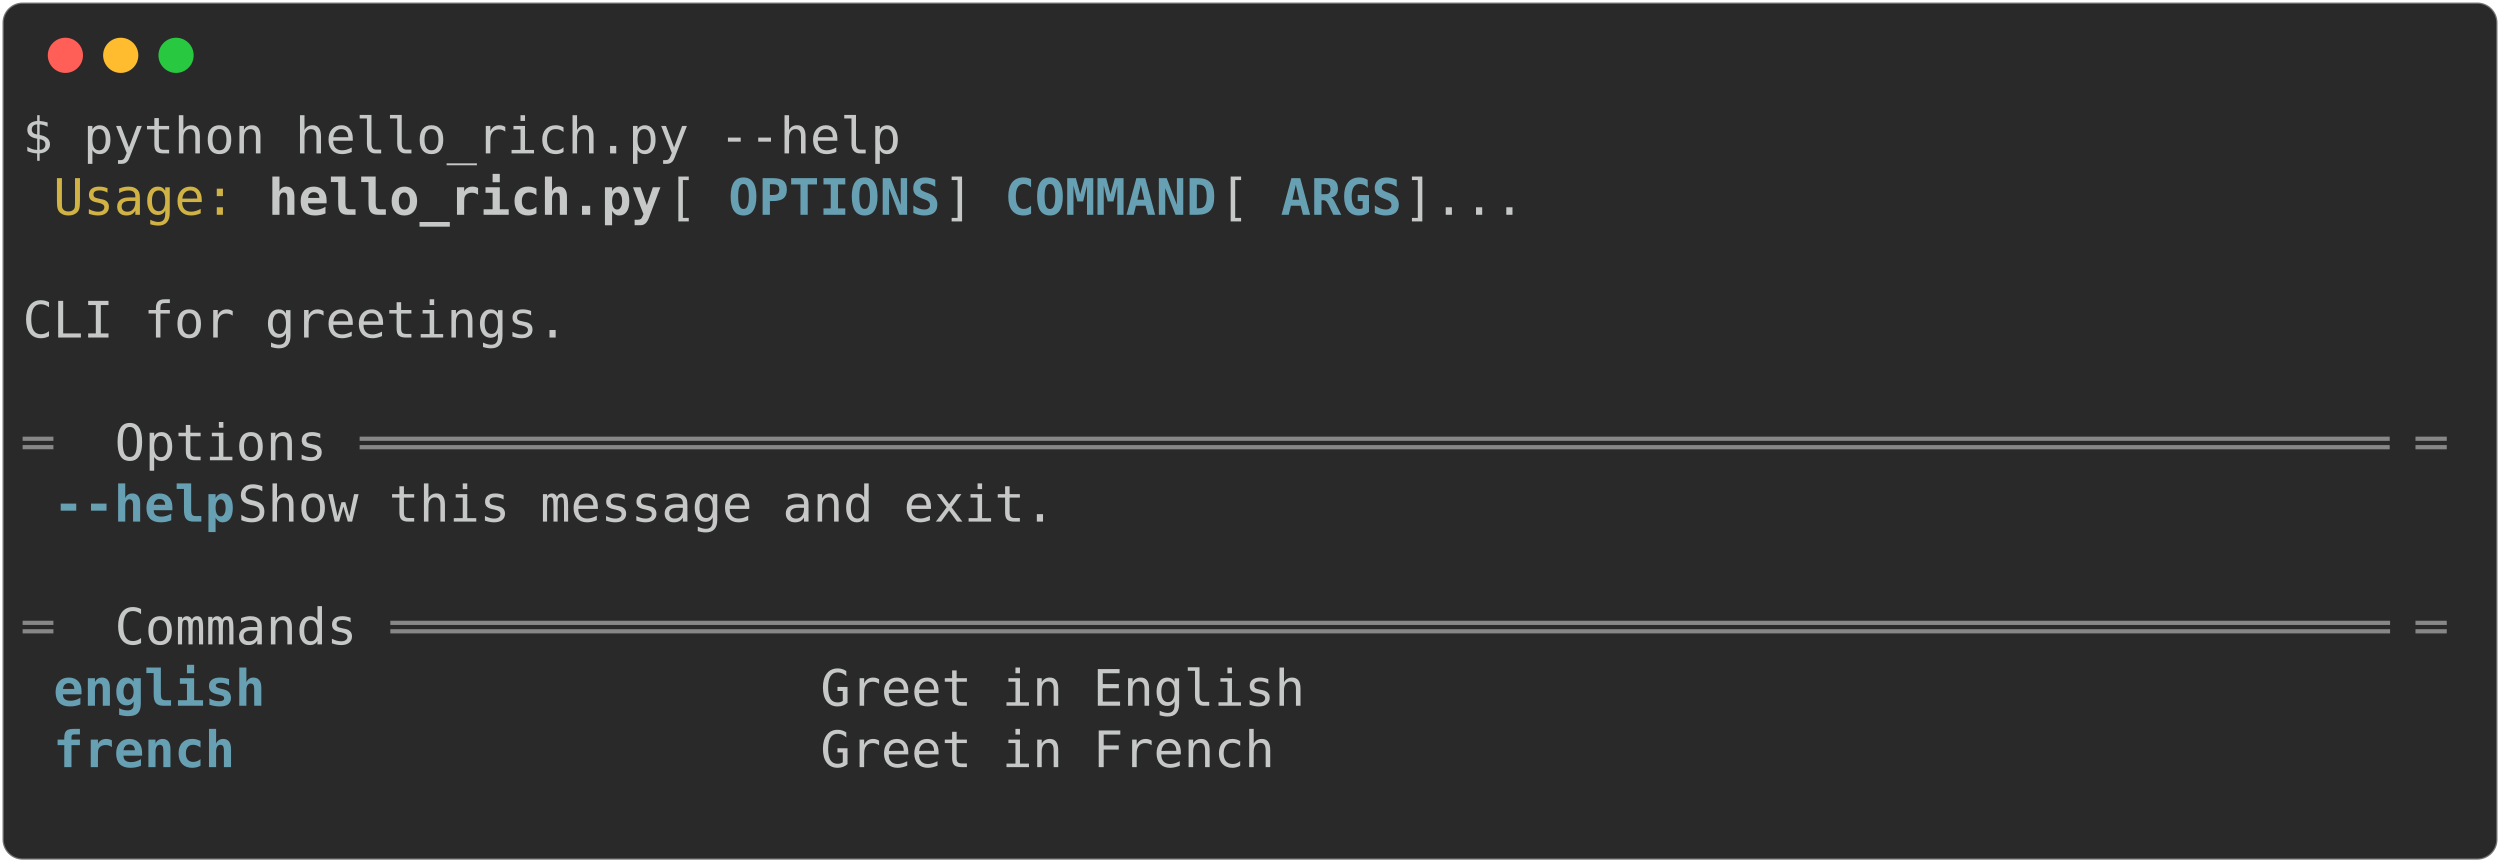
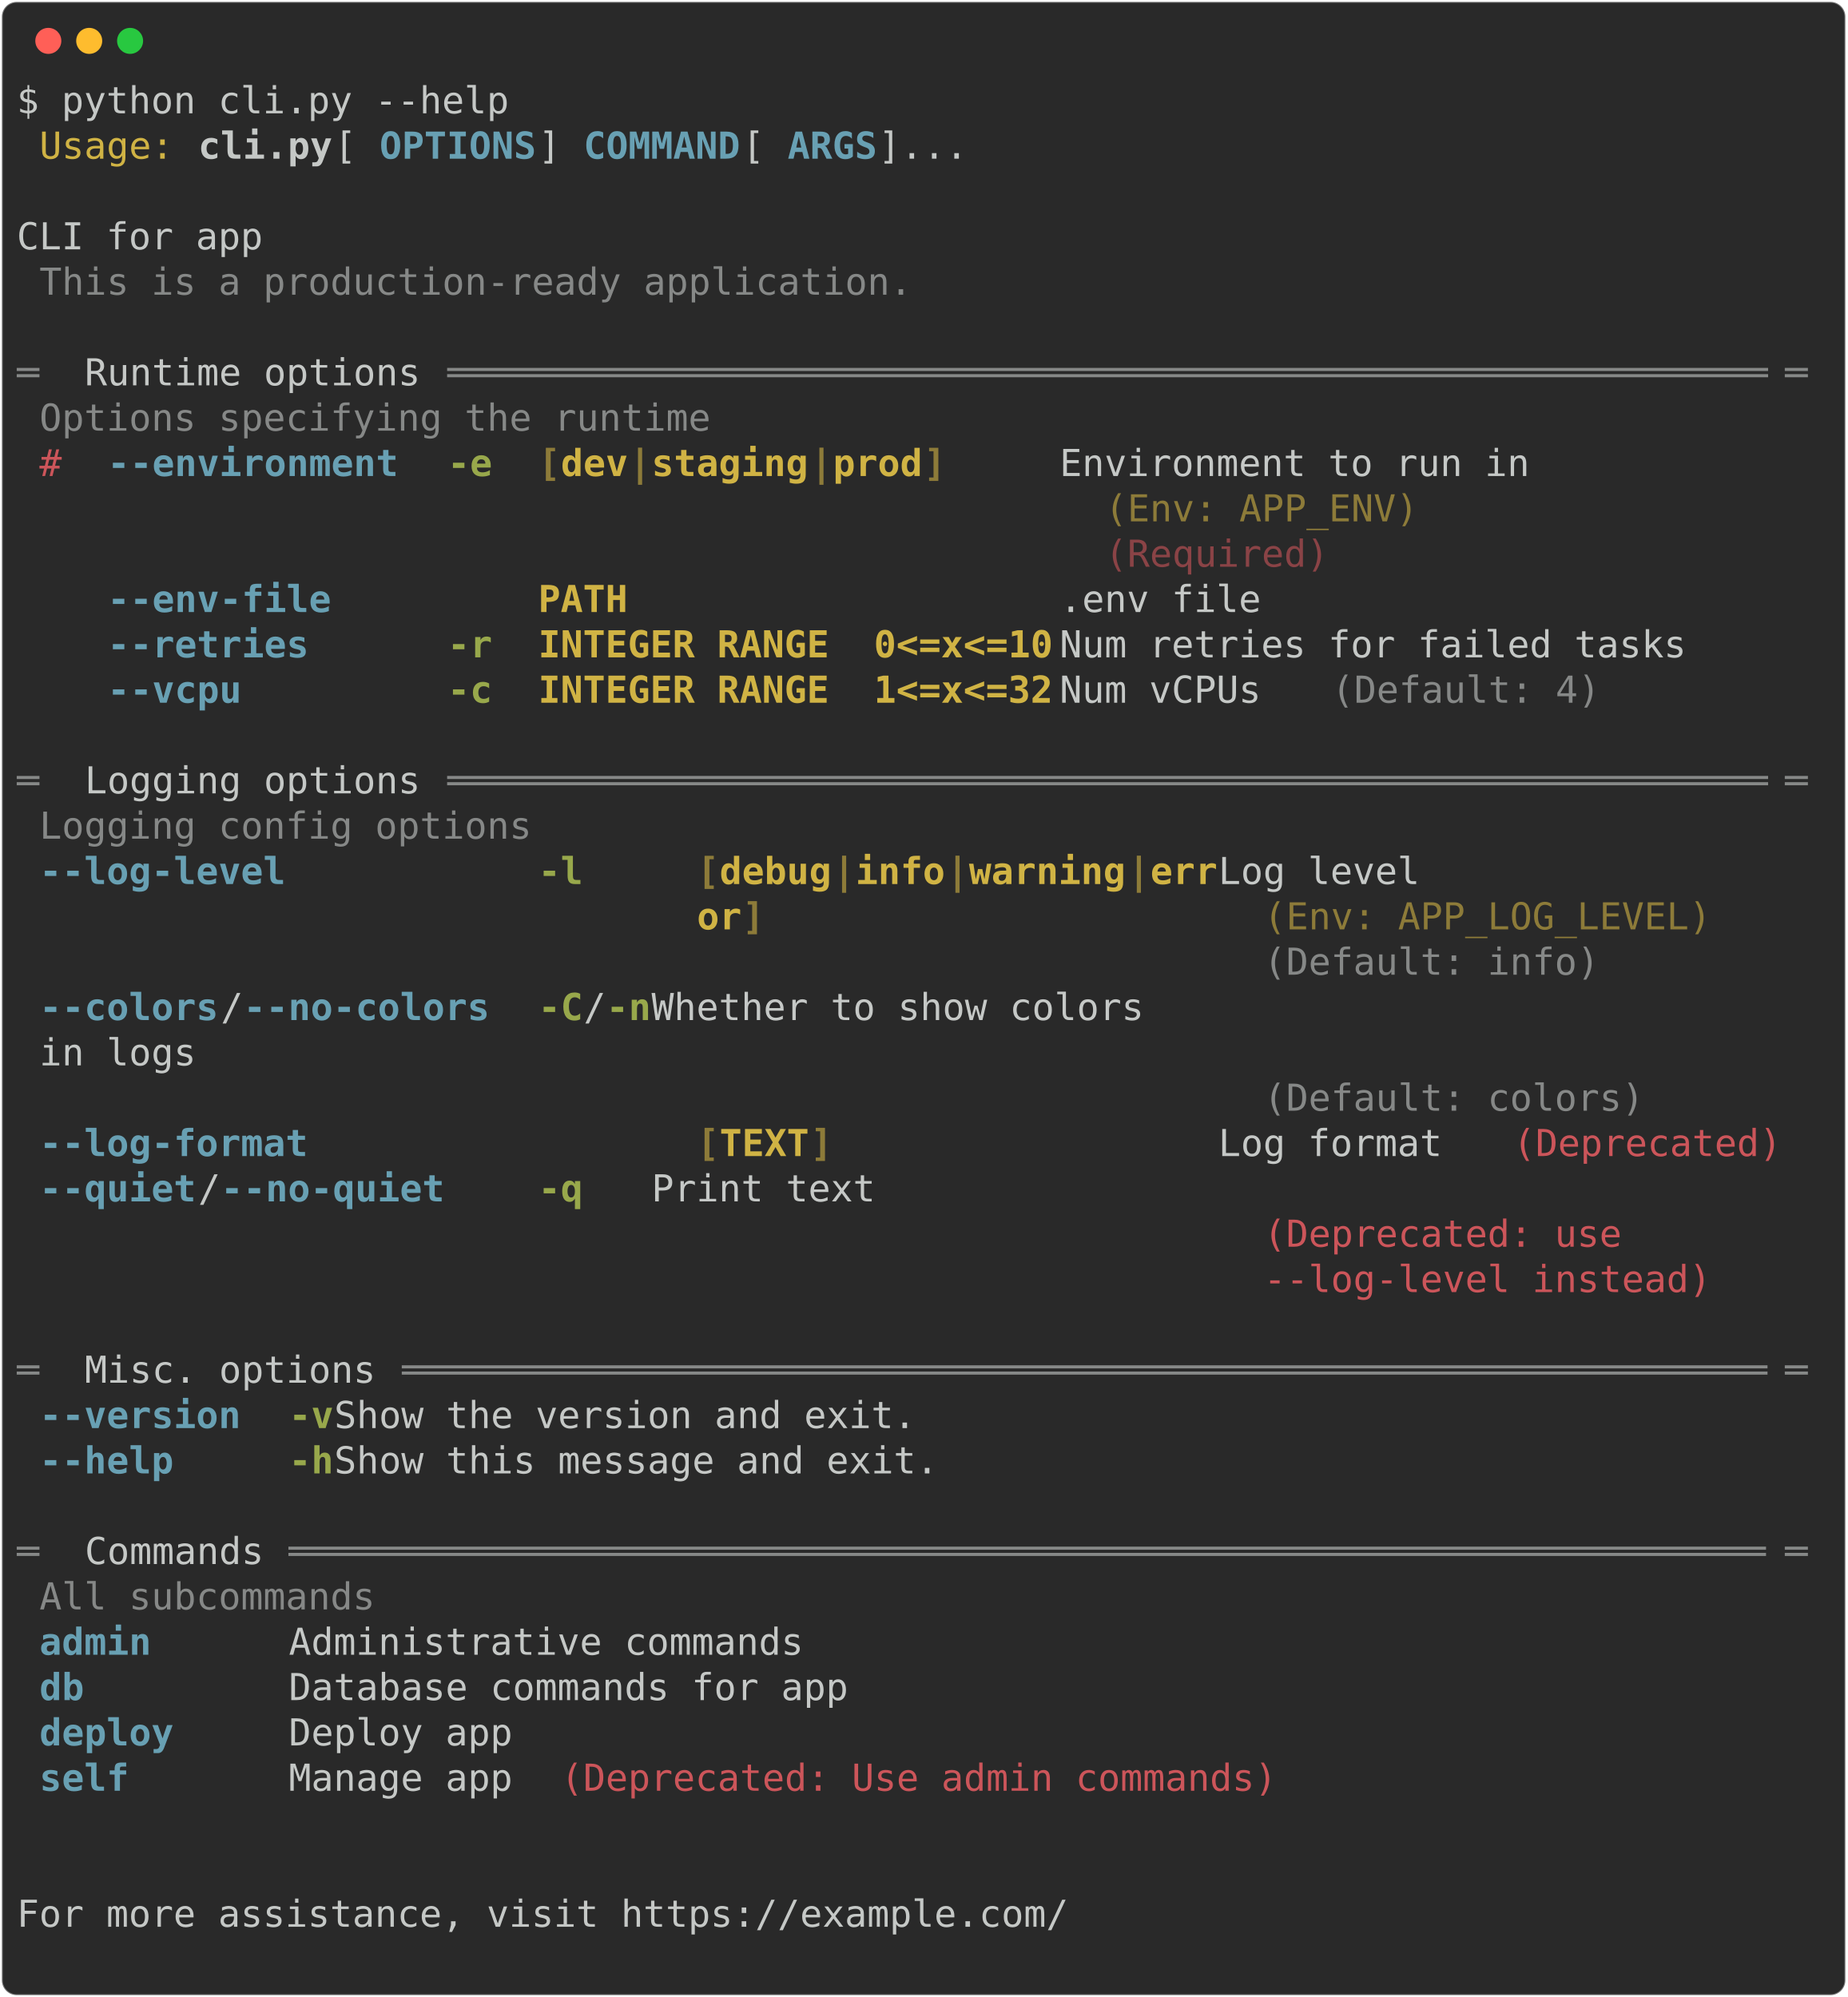
- <svg xmlns="http://www.w3.org/2000/svg" class="rich-terminal" viewBox="0 0 994 342.8">
+ <svg xmlns="http://www.w3.org/2000/svg" class="rich-terminal" viewBox="0 0 994 1074.8">
  <style>

    @font-face {
        font-family: "Fira Code";
        src: local("FiraCode-Regular"),
                url("https://cdnjs.cloudflare.com/ajax/libs/firacode/6.2.0/woff2/FiraCode-Regular.woff2") format("woff2"),
                url("https://cdnjs.cloudflare.com/ajax/libs/firacode/6.2.0/woff/FiraCode-Regular.woff") format("woff");
        font-style: normal;
        font-weight: 400;
    }
    @font-face {
        font-family: "Fira Code";
        src: local("FiraCode-Bold"),
                url("https://cdnjs.cloudflare.com/ajax/libs/firacode/6.2.0/woff2/FiraCode-Bold.woff2") format("woff2"),
                url("https://cdnjs.cloudflare.com/ajax/libs/firacode/6.2.0/woff/FiraCode-Bold.woff") format("woff");
        font-style: bold;
        font-weight: 700;
    }

-     .terminal-1783285332-matrix {
+     .terminal-978770420-matrix {
        font-family: Fira Code, monospace;
        font-size: 20px;
        line-height: 24.4px;
        font-variant-east-asian: full-width;
    }

-     .terminal-1783285332-title {
+     .terminal-978770420-title {
        font-size: 18px;
        font-weight: bold;
        font-family: arial;
    }

-     .terminal-1783285332-r1 { fill: #c5c8c6 }
- .terminal-1783285332-r2 { fill: #d0b344 }
- .terminal-1783285332-r3 { fill: #c5c8c6;font-weight: bold }
- .terminal-1783285332-r4 { fill: #68a0b3;font-weight: bold }
- .terminal-1783285332-r5 { fill: #868887 }
+     .terminal-978770420-r1 { fill: #c5c8c6 }
+ .terminal-978770420-r2 { fill: #d0b344 }
+ .terminal-978770420-r3 { fill: #c5c8c6;font-weight: bold }
+ .terminal-978770420-r4 { fill: #68a0b3;font-weight: bold }
+ .terminal-978770420-r5 { fill: #868887 }
+ .terminal-978770420-r6 { fill: #cc555a }
+ .terminal-978770420-r7 { fill: #98a84b;font-weight: bold }
+ .terminal-978770420-r8 { fill: #8d7b39;font-weight: bold }
+ .terminal-978770420-r9 { fill: #d0b344;font-weight: bold }
+ .terminal-978770420-r10 { fill: #8d7b39 }
+ .terminal-978770420-r11 { fill: #8a4346 }
    </style>
  <defs>
-     <clipPath id="terminal-1783285332-clip-terminal">
-       <rect x="0" y="0" width="975.0" height="291.8" />
-     </clipPath>
-     <clipPath id="terminal-1783285332-line-0">
+     <clipPath id="terminal-978770420-clip-terminal">
+       <rect x="0" y="0" width="975.0" height="1023.8" />
+     </clipPath>
+     <clipPath id="terminal-978770420-line-0">
      <rect x="0" y="1.5" width="976" height="24.65" />
    </clipPath>
-     <clipPath id="terminal-1783285332-line-1">
+     <clipPath id="terminal-978770420-line-1">
      <rect x="0" y="25.9" width="976" height="24.65" />
    </clipPath>
-     <clipPath id="terminal-1783285332-line-2">
+     <clipPath id="terminal-978770420-line-2">
      <rect x="0" y="50.3" width="976" height="24.65" />
    </clipPath>
-     <clipPath id="terminal-1783285332-line-3">
+     <clipPath id="terminal-978770420-line-3">
      <rect x="0" y="74.7" width="976" height="24.65" />
    </clipPath>
-     <clipPath id="terminal-1783285332-line-4">
+     <clipPath id="terminal-978770420-line-4">
      <rect x="0" y="99.1" width="976" height="24.65" />
    </clipPath>
-     <clipPath id="terminal-1783285332-line-5">
+     <clipPath id="terminal-978770420-line-5">
      <rect x="0" y="123.5" width="976" height="24.65" />
    </clipPath>
-     <clipPath id="terminal-1783285332-line-6">
+     <clipPath id="terminal-978770420-line-6">
      <rect x="0" y="147.9" width="976" height="24.65" />
    </clipPath>
-     <clipPath id="terminal-1783285332-line-7">
+     <clipPath id="terminal-978770420-line-7">
      <rect x="0" y="172.3" width="976" height="24.65" />
    </clipPath>
-     <clipPath id="terminal-1783285332-line-8">
+     <clipPath id="terminal-978770420-line-8">
      <rect x="0" y="196.7" width="976" height="24.65" />
    </clipPath>
-     <clipPath id="terminal-1783285332-line-9">
+     <clipPath id="terminal-978770420-line-9">
      <rect x="0" y="221.1" width="976" height="24.65" />
    </clipPath>
-     <clipPath id="terminal-1783285332-line-10">
+     <clipPath id="terminal-978770420-line-10">
      <rect x="0" y="245.5" width="976" height="24.65" />
    </clipPath>
+     <clipPath id="terminal-978770420-line-11">
+       <rect x="0" y="269.9" width="976" height="24.65" />
+     </clipPath>
+     <clipPath id="terminal-978770420-line-12">
+       <rect x="0" y="294.3" width="976" height="24.65" />
+     </clipPath>
+     <clipPath id="terminal-978770420-line-13">
+       <rect x="0" y="318.7" width="976" height="24.65" />
+     </clipPath>
+     <clipPath id="terminal-978770420-line-14">
+       <rect x="0" y="343.1" width="976" height="24.65" />
+     </clipPath>
+     <clipPath id="terminal-978770420-line-15">
+       <rect x="0" y="367.5" width="976" height="24.65" />
+     </clipPath>
+     <clipPath id="terminal-978770420-line-16">
+       <rect x="0" y="391.9" width="976" height="24.65" />
+     </clipPath>
+     <clipPath id="terminal-978770420-line-17">
+       <rect x="0" y="416.3" width="976" height="24.65" />
+     </clipPath>
+     <clipPath id="terminal-978770420-line-18">
+       <rect x="0" y="440.7" width="976" height="24.65" />
+     </clipPath>
+     <clipPath id="terminal-978770420-line-19">
+       <rect x="0" y="465.1" width="976" height="24.65" />
+     </clipPath>
+     <clipPath id="terminal-978770420-line-20">
+       <rect x="0" y="489.5" width="976" height="24.65" />
+     </clipPath>
+     <clipPath id="terminal-978770420-line-21">
+       <rect x="0" y="513.9" width="976" height="24.65" />
+     </clipPath>
+     <clipPath id="terminal-978770420-line-22">
+       <rect x="0" y="538.3" width="976" height="24.65" />
+     </clipPath>
+     <clipPath id="terminal-978770420-line-23">
+       <rect x="0" y="562.7" width="976" height="24.65" />
+     </clipPath>
+     <clipPath id="terminal-978770420-line-24">
+       <rect x="0" y="587.1" width="976" height="24.65" />
+     </clipPath>
+     <clipPath id="terminal-978770420-line-25">
+       <rect x="0" y="611.5" width="976" height="24.65" />
+     </clipPath>
+     <clipPath id="terminal-978770420-line-26">
+       <rect x="0" y="635.9" width="976" height="24.65" />
+     </clipPath>
+     <clipPath id="terminal-978770420-line-27">
+       <rect x="0" y="660.3" width="976" height="24.65" />
+     </clipPath>
+     <clipPath id="terminal-978770420-line-28">
+       <rect x="0" y="684.7" width="976" height="24.65" />
+     </clipPath>
+     <clipPath id="terminal-978770420-line-29">
+       <rect x="0" y="709.1" width="976" height="24.65" />
+     </clipPath>
+     <clipPath id="terminal-978770420-line-30">
+       <rect x="0" y="733.5" width="976" height="24.65" />
+     </clipPath>
+     <clipPath id="terminal-978770420-line-31">
+       <rect x="0" y="757.9" width="976" height="24.65" />
+     </clipPath>
+     <clipPath id="terminal-978770420-line-32">
+       <rect x="0" y="782.3" width="976" height="24.65" />
+     </clipPath>
+     <clipPath id="terminal-978770420-line-33">
+       <rect x="0" y="806.7" width="976" height="24.65" />
+     </clipPath>
+     <clipPath id="terminal-978770420-line-34">
+       <rect x="0" y="831.1" width="976" height="24.65" />
+     </clipPath>
+     <clipPath id="terminal-978770420-line-35">
+       <rect x="0" y="855.5" width="976" height="24.65" />
+     </clipPath>
+     <clipPath id="terminal-978770420-line-36">
+       <rect x="0" y="879.9" width="976" height="24.65" />
+     </clipPath>
+     <clipPath id="terminal-978770420-line-37">
+       <rect x="0" y="904.3" width="976" height="24.65" />
+     </clipPath>
+     <clipPath id="terminal-978770420-line-38">
+       <rect x="0" y="928.7" width="976" height="24.65" />
+     </clipPath>
+     <clipPath id="terminal-978770420-line-39">
+       <rect x="0" y="953.1" width="976" height="24.65" />
+     </clipPath>
+     <clipPath id="terminal-978770420-line-40">
+       <rect x="0" y="977.5" width="976" height="24.65" />
+     </clipPath>
  </defs>
-   <rect fill="#292929" stroke="rgba(255,255,255,0.35)" stroke-width="1" x="1" y="1" width="992" height="340.8" rx="8" />
+   <rect fill="#292929" stroke="rgba(255,255,255,0.35)" stroke-width="1" x="1" y="1" width="992" height="1072.8" rx="8" />
  <g transform="translate(26,22)">
    <circle cx="0" cy="0" r="7" fill="#ff5f57" />
    <circle cx="22" cy="0" r="7" fill="#febc2e" />
    <circle cx="44" cy="0" r="7" fill="#28c840" />
  </g>
-   <g transform="translate(9, 41)" clip-path="url(#terminal-1783285332-clip-terminal)">
-     <g class="terminal-1783285332-matrix">
-       <text class="terminal-1783285332-r1" x="0" y="20" textLength="353.8" clip-path="url(#terminal-1783285332-line-0)">$ python hello_rich.py --help</text>
-       <text class="terminal-1783285332-r1" x="976" y="20" textLength="12.2" clip-path="url(#terminal-1783285332-line-0)">
- </text>
-       <text class="terminal-1783285332-r2" x="12.2" y="44.4" textLength="73.2" clip-path="url(#terminal-1783285332-line-1)">Usage:</text>
-       <text class="terminal-1783285332-r3" x="97.6" y="44.4" textLength="158.6" clip-path="url(#terminal-1783285332-line-1)">hello_rich.py</text>
-       <text class="terminal-1783285332-r1" x="256.2" y="44.4" textLength="24.4" clip-path="url(#terminal-1783285332-line-1)"> [</text>
-       <text class="terminal-1783285332-r4" x="280.6" y="44.4" textLength="85.4" clip-path="url(#terminal-1783285332-line-1)">OPTIONS</text>
-       <text class="terminal-1783285332-r1" x="366" y="44.4" textLength="24.4" clip-path="url(#terminal-1783285332-line-1)">] </text>
-       <text class="terminal-1783285332-r4" x="390.4" y="44.4" textLength="85.4" clip-path="url(#terminal-1783285332-line-1)">COMMAND</text>
-       <text class="terminal-1783285332-r1" x="475.8" y="44.4" textLength="24.4" clip-path="url(#terminal-1783285332-line-1)"> [</text>
-       <text class="terminal-1783285332-r4" x="500.2" y="44.4" textLength="48.8" clip-path="url(#terminal-1783285332-line-1)">ARGS</text>
-       <text class="terminal-1783285332-r1" x="549" y="44.4" textLength="427" clip-path="url(#terminal-1783285332-line-1)">]...                               </text>
-       <text class="terminal-1783285332-r1" x="976" y="44.4" textLength="12.2" clip-path="url(#terminal-1783285332-line-1)">
- </text>
-       <text class="terminal-1783285332-r1" x="976" y="68.8" textLength="12.2" clip-path="url(#terminal-1783285332-line-2)">
- </text>
-       <text class="terminal-1783285332-r1" x="0" y="93.2" textLength="976" clip-path="url(#terminal-1783285332-line-3)"> CLI for greetings.                                                             </text>
-       <text class="terminal-1783285332-r1" x="976" y="93.2" textLength="12.2" clip-path="url(#terminal-1783285332-line-3)">
- </text>
-       <text class="terminal-1783285332-r1" x="976" y="117.6" textLength="12.2" clip-path="url(#terminal-1783285332-line-4)">
- </text>
-       <text class="terminal-1783285332-r5" x="0" y="142" textLength="24.4" clip-path="url(#terminal-1783285332-line-5)"> ═</text>
-       <text class="terminal-1783285332-r1" x="36.6" y="142" textLength="85.4" clip-path="url(#terminal-1783285332-line-5)">Options</text>
-       <text class="terminal-1783285332-r5" x="134.2" y="142" textLength="817.4" clip-path="url(#terminal-1783285332-line-5)">═══════════════════════════════════════════════════════════════════</text>
-       <text class="terminal-1783285332-r5" x="951.6" y="142" textLength="24.4" clip-path="url(#terminal-1783285332-line-5)">═ </text>
-       <text class="terminal-1783285332-r1" x="976" y="142" textLength="12.2" clip-path="url(#terminal-1783285332-line-5)">
- </text>
-       <text class="terminal-1783285332-r4" x="12.2" y="166.4" textLength="73.2" clip-path="url(#terminal-1783285332-line-6)">--help</text>
-       <text class="terminal-1783285332-r1" x="85.4" y="166.4" textLength="878.4" clip-path="url(#terminal-1783285332-line-6)">  Show this message and exit.                                           </text>
-       <text class="terminal-1783285332-r1" x="976" y="166.4" textLength="12.2" clip-path="url(#terminal-1783285332-line-6)">
- </text>
-       <text class="terminal-1783285332-r1" x="976" y="190.8" textLength="12.2" clip-path="url(#terminal-1783285332-line-7)">
- </text>
-       <text class="terminal-1783285332-r5" x="0" y="215.2" textLength="24.4" clip-path="url(#terminal-1783285332-line-8)"> ═</text>
-       <text class="terminal-1783285332-r1" x="36.6" y="215.2" textLength="97.6" clip-path="url(#terminal-1783285332-line-8)">Commands</text>
-       <text class="terminal-1783285332-r5" x="146.4" y="215.2" textLength="805.2" clip-path="url(#terminal-1783285332-line-8)">══════════════════════════════════════════════════════════════════</text>
-       <text class="terminal-1783285332-r5" x="951.6" y="215.2" textLength="24.4" clip-path="url(#terminal-1783285332-line-8)">═ </text>
-       <text class="terminal-1783285332-r1" x="976" y="215.2" textLength="12.2" clip-path="url(#terminal-1783285332-line-8)">
- </text>
-       <text class="terminal-1783285332-r4" x="12.2" y="239.6" textLength="292.8" clip-path="url(#terminal-1783285332-line-9)">english                 </text>
-       <text class="terminal-1783285332-r1" x="317.2" y="239.6" textLength="646.6" clip-path="url(#terminal-1783285332-line-9)"> Greet in English                                    </text>
-       <text class="terminal-1783285332-r1" x="976" y="239.6" textLength="12.2" clip-path="url(#terminal-1783285332-line-9)">
- </text>
-       <text class="terminal-1783285332-r4" x="12.2" y="264" textLength="292.8" clip-path="url(#terminal-1783285332-line-10)">french                  </text>
-       <text class="terminal-1783285332-r1" x="317.2" y="264" textLength="646.6" clip-path="url(#terminal-1783285332-line-10)"> Greet in French                                     </text>
-       <text class="terminal-1783285332-r1" x="976" y="264" textLength="12.2" clip-path="url(#terminal-1783285332-line-10)">
- </text>
-       <text class="terminal-1783285332-r1" x="976" y="288.4" textLength="12.2" clip-path="url(#terminal-1783285332-line-11)">
+   <g transform="translate(9, 41)" clip-path="url(#terminal-978770420-clip-terminal)">
+     <g class="terminal-978770420-matrix">
+       <text class="terminal-978770420-r1" x="0" y="20" textLength="268.4" clip-path="url(#terminal-978770420-line-0)">$ python cli.py --help</text>
+       <text class="terminal-978770420-r1" x="976" y="20" textLength="12.2" clip-path="url(#terminal-978770420-line-0)">
+ </text>
+       <text class="terminal-978770420-r2" x="12.2" y="44.4" textLength="73.2" clip-path="url(#terminal-978770420-line-1)">Usage:</text>
+       <text class="terminal-978770420-r3" x="97.6" y="44.4" textLength="73.2" clip-path="url(#terminal-978770420-line-1)">cli.py</text>
+       <text class="terminal-978770420-r1" x="170.8" y="44.4" textLength="24.4" clip-path="url(#terminal-978770420-line-1)"> [</text>
+       <text class="terminal-978770420-r4" x="195.2" y="44.4" textLength="85.4" clip-path="url(#terminal-978770420-line-1)">OPTIONS</text>
+       <text class="terminal-978770420-r1" x="280.6" y="44.4" textLength="24.4" clip-path="url(#terminal-978770420-line-1)">] </text>
+       <text class="terminal-978770420-r4" x="305" y="44.4" textLength="85.4" clip-path="url(#terminal-978770420-line-1)">COMMAND</text>
+       <text class="terminal-978770420-r1" x="390.4" y="44.4" textLength="24.4" clip-path="url(#terminal-978770420-line-1)"> [</text>
+       <text class="terminal-978770420-r4" x="414.8" y="44.4" textLength="48.8" clip-path="url(#terminal-978770420-line-1)">ARGS</text>
+       <text class="terminal-978770420-r1" x="463.6" y="44.4" textLength="512.4" clip-path="url(#terminal-978770420-line-1)">]...                                      </text>
+       <text class="terminal-978770420-r1" x="976" y="44.4" textLength="12.2" clip-path="url(#terminal-978770420-line-1)">
+ </text>
+       <text class="terminal-978770420-r1" x="976" y="68.8" textLength="12.2" clip-path="url(#terminal-978770420-line-2)">
+ </text>
+       <text class="terminal-978770420-r1" x="0" y="93.2" textLength="976" clip-path="url(#terminal-978770420-line-3)"> CLI for app                                                                    </text>
+       <text class="terminal-978770420-r1" x="976" y="93.2" textLength="12.2" clip-path="url(#terminal-978770420-line-3)">
+ </text>
+       <text class="terminal-978770420-r5" x="12.2" y="117.6" textLength="475.8" clip-path="url(#terminal-978770420-line-4)">This is a production-ready application.</text>
+       <text class="terminal-978770420-r1" x="976" y="117.6" textLength="12.2" clip-path="url(#terminal-978770420-line-4)">
+ </text>
+       <text class="terminal-978770420-r1" x="976" y="142" textLength="12.2" clip-path="url(#terminal-978770420-line-5)">
+ </text>
+       <text class="terminal-978770420-r5" x="0" y="166.4" textLength="24.4" clip-path="url(#terminal-978770420-line-6)"> ═</text>
+       <text class="terminal-978770420-r1" x="36.6" y="166.4" textLength="183" clip-path="url(#terminal-978770420-line-6)">Runtime options</text>
+       <text class="terminal-978770420-r5" x="231.8" y="166.4" textLength="719.8" clip-path="url(#terminal-978770420-line-6)">═══════════════════════════════════════════════════════════</text>
+       <text class="terminal-978770420-r5" x="951.6" y="166.4" textLength="24.4" clip-path="url(#terminal-978770420-line-6)">═ </text>
+       <text class="terminal-978770420-r1" x="976" y="166.4" textLength="12.2" clip-path="url(#terminal-978770420-line-6)">
+ </text>
+       <text class="terminal-978770420-r5" x="12.2" y="190.8" textLength="366" clip-path="url(#terminal-978770420-line-7)">Options specifying the runtime</text>
+       <text class="terminal-978770420-r1" x="976" y="190.8" textLength="12.2" clip-path="url(#terminal-978770420-line-7)">
+ </text>
+       <text class="terminal-978770420-r6" x="12.2" y="215.2" textLength="12.2" clip-path="url(#terminal-978770420-line-8)">#</text>
+       <text class="terminal-978770420-r4" x="48.8" y="215.2" textLength="158.6" clip-path="url(#terminal-978770420-line-8)">--environment</text>
+       <text class="terminal-978770420-r7" x="231.8" y="215.2" textLength="24.4" clip-path="url(#terminal-978770420-line-8)">-e</text>
+       <text class="terminal-978770420-r8" x="280.6" y="215.2" textLength="12.2" clip-path="url(#terminal-978770420-line-8)">[</text>
+       <text class="terminal-978770420-r9" x="292.8" y="215.2" textLength="36.6" clip-path="url(#terminal-978770420-line-8)">dev</text>
+       <text class="terminal-978770420-r8" x="329.4" y="215.2" textLength="12.2" clip-path="url(#terminal-978770420-line-8)">|</text>
+       <text class="terminal-978770420-r9" x="341.6" y="215.2" textLength="85.4" clip-path="url(#terminal-978770420-line-8)">staging</text>
+       <text class="terminal-978770420-r8" x="427" y="215.2" textLength="12.2" clip-path="url(#terminal-978770420-line-8)">|</text>
+       <text class="terminal-978770420-r9" x="439.2" y="215.2" textLength="48.8" clip-path="url(#terminal-978770420-line-8)">prod</text>
+       <text class="terminal-978770420-r8" x="488" y="215.2" textLength="12.2" clip-path="url(#terminal-978770420-line-8)">]</text>
+       <text class="terminal-978770420-r1" x="561.2" y="215.2" textLength="402.6" clip-path="url(#terminal-978770420-line-8)">  Environment to run in          </text>
+       <text class="terminal-978770420-r1" x="976" y="215.2" textLength="12.2" clip-path="url(#terminal-978770420-line-8)">
+ </text>
+       <text class="terminal-978770420-r10" x="585.6" y="239.6" textLength="256.2" clip-path="url(#terminal-978770420-line-9)">(Env: APP_ENV)       </text>
+       <text class="terminal-978770420-r1" x="976" y="239.6" textLength="12.2" clip-path="url(#terminal-978770420-line-9)">
+ </text>
+       <text class="terminal-978770420-r11" x="585.6" y="264" textLength="256.2" clip-path="url(#terminal-978770420-line-10)">(Required)           </text>
+       <text class="terminal-978770420-r1" x="976" y="264" textLength="12.2" clip-path="url(#terminal-978770420-line-10)">
+ </text>
+       <text class="terminal-978770420-r4" x="48.8" y="288.4" textLength="158.6" clip-path="url(#terminal-978770420-line-11)">--env-file   </text>
+       <text class="terminal-978770420-r9" x="280.6" y="288.4" textLength="280.6" clip-path="url(#terminal-978770420-line-11)">PATH                   </text>
+       <text class="terminal-978770420-r1" x="561.2" y="288.4" textLength="402.6" clip-path="url(#terminal-978770420-line-11)">  .env file                      </text>
+       <text class="terminal-978770420-r1" x="976" y="288.4" textLength="12.2" clip-path="url(#terminal-978770420-line-11)">
+ </text>
+       <text class="terminal-978770420-r4" x="48.8" y="312.8" textLength="158.6" clip-path="url(#terminal-978770420-line-12)">--retries    </text>
+       <text class="terminal-978770420-r7" x="231.8" y="312.8" textLength="24.4" clip-path="url(#terminal-978770420-line-12)">-r</text>
+       <text class="terminal-978770420-r9" x="280.6" y="312.8" textLength="280.6" clip-path="url(#terminal-978770420-line-12)">INTEGER RANGE  0&lt;=x&lt;=10</text>
+       <text class="terminal-978770420-r1" x="561.2" y="312.8" textLength="402.6" clip-path="url(#terminal-978770420-line-12)">  Num retries for failed tasks   </text>
+       <text class="terminal-978770420-r1" x="976" y="312.8" textLength="12.2" clip-path="url(#terminal-978770420-line-12)">
+ </text>
+       <text class="terminal-978770420-r4" x="48.8" y="337.2" textLength="158.6" clip-path="url(#terminal-978770420-line-13)">--vcpu       </text>
+       <text class="terminal-978770420-r7" x="231.8" y="337.2" textLength="24.4" clip-path="url(#terminal-978770420-line-13)">-c</text>
+       <text class="terminal-978770420-r9" x="280.6" y="337.2" textLength="280.6" clip-path="url(#terminal-978770420-line-13)">INTEGER RANGE  1&lt;=x&lt;=32</text>
+       <text class="terminal-978770420-r1" x="561.2" y="337.2" textLength="146.4" clip-path="url(#terminal-978770420-line-13)">  Num vCPUs </text>
+       <text class="terminal-978770420-r5" x="707.6" y="337.2" textLength="146.4" clip-path="url(#terminal-978770420-line-13)">(Default: 4)</text>
+       <text class="terminal-978770420-r1" x="976" y="337.2" textLength="12.2" clip-path="url(#terminal-978770420-line-13)">
+ </text>
+       <text class="terminal-978770420-r1" x="976" y="361.6" textLength="12.2" clip-path="url(#terminal-978770420-line-14)">
+ </text>
+       <text class="terminal-978770420-r5" x="0" y="386" textLength="24.4" clip-path="url(#terminal-978770420-line-15)"> ═</text>
+       <text class="terminal-978770420-r1" x="36.6" y="386" textLength="183" clip-path="url(#terminal-978770420-line-15)">Logging options</text>
+       <text class="terminal-978770420-r5" x="231.8" y="386" textLength="719.8" clip-path="url(#terminal-978770420-line-15)">═══════════════════════════════════════════════════════════</text>
+       <text class="terminal-978770420-r5" x="951.6" y="386" textLength="24.4" clip-path="url(#terminal-978770420-line-15)">═ </text>
+       <text class="terminal-978770420-r1" x="976" y="386" textLength="12.2" clip-path="url(#terminal-978770420-line-15)">
+ </text>
+       <text class="terminal-978770420-r5" x="12.2" y="410.4" textLength="268.4" clip-path="url(#terminal-978770420-line-16)">Logging config options</text>
+       <text class="terminal-978770420-r1" x="976" y="410.4" textLength="12.2" clip-path="url(#terminal-978770420-line-16)">
+ </text>
+       <text class="terminal-978770420-r4" x="12.2" y="434.8" textLength="244" clip-path="url(#terminal-978770420-line-17)">--log-level         </text>
+       <text class="terminal-978770420-r7" x="280.6" y="434.8" textLength="61" clip-path="url(#terminal-978770420-line-17)">-l   </text>
+       <text class="terminal-978770420-r8" x="366" y="434.8" textLength="12.2" clip-path="url(#terminal-978770420-line-17)">[</text>
+       <text class="terminal-978770420-r9" x="378.2" y="434.8" textLength="61" clip-path="url(#terminal-978770420-line-17)">debug</text>
+       <text class="terminal-978770420-r8" x="439.2" y="434.8" textLength="12.2" clip-path="url(#terminal-978770420-line-17)">|</text>
+       <text class="terminal-978770420-r9" x="451.4" y="434.8" textLength="48.8" clip-path="url(#terminal-978770420-line-17)">info</text>
+       <text class="terminal-978770420-r8" x="500.2" y="434.8" textLength="12.2" clip-path="url(#terminal-978770420-line-17)">|</text>
+       <text class="terminal-978770420-r9" x="512.4" y="434.8" textLength="85.4" clip-path="url(#terminal-978770420-line-17)">warning</text>
+       <text class="terminal-978770420-r8" x="597.8" y="434.8" textLength="12.2" clip-path="url(#terminal-978770420-line-17)">|</text>
+       <text class="terminal-978770420-r9" x="610" y="434.8" textLength="36.6" clip-path="url(#terminal-978770420-line-17)">err</text>
+       <text class="terminal-978770420-r1" x="646.6" y="434.8" textLength="317.2" clip-path="url(#terminal-978770420-line-17)">  Log level               </text>
+       <text class="terminal-978770420-r1" x="976" y="434.8" textLength="12.2" clip-path="url(#terminal-978770420-line-17)">
+ </text>
+       <text class="terminal-978770420-r9" x="366" y="459.2" textLength="24.4" clip-path="url(#terminal-978770420-line-18)">or</text>
+       <text class="terminal-978770420-r8" x="390.4" y="459.2" textLength="12.2" clip-path="url(#terminal-978770420-line-18)">]</text>
+       <text class="terminal-978770420-r10" x="671" y="459.2" textLength="244" clip-path="url(#terminal-978770420-line-18)">(Env: APP_LOG_LEVEL)</text>
+       <text class="terminal-978770420-r1" x="976" y="459.2" textLength="12.2" clip-path="url(#terminal-978770420-line-18)">
+ </text>
+       <text class="terminal-978770420-r5" x="671" y="483.6" textLength="244" clip-path="url(#terminal-978770420-line-19)">(Default: info)     </text>
+       <text class="terminal-978770420-r1" x="976" y="483.6" textLength="12.2" clip-path="url(#terminal-978770420-line-19)">
+ </text>
+       <text class="terminal-978770420-r4" x="12.2" y="508" textLength="97.6" clip-path="url(#terminal-978770420-line-20)">--colors</text>
+       <text class="terminal-978770420-r1" x="109.8" y="508" textLength="12.2" clip-path="url(#terminal-978770420-line-20)">/</text>
+       <text class="terminal-978770420-r4" x="122" y="508" textLength="134.2" clip-path="url(#terminal-978770420-line-20)">--no-colors</text>
+       <text class="terminal-978770420-r7" x="280.6" y="508" textLength="24.4" clip-path="url(#terminal-978770420-line-20)">-C</text>
+       <text class="terminal-978770420-r1" x="305" y="508" textLength="12.2" clip-path="url(#terminal-978770420-line-20)">/</text>
+       <text class="terminal-978770420-r7" x="317.2" y="508" textLength="24.4" clip-path="url(#terminal-978770420-line-20)">-n</text>
+       <text class="terminal-978770420-r1" x="341.6" y="508" textLength="622.2" clip-path="url(#terminal-978770420-line-20)">                           Whether to show colors  </text>
+       <text class="terminal-978770420-r1" x="976" y="508" textLength="12.2" clip-path="url(#terminal-978770420-line-20)">
+ </text>
+       <text class="terminal-978770420-r1" x="12.2" y="532.4" textLength="951.6" clip-path="url(#terminal-978770420-line-21)">                                                      in logs                 </text>
+       <text class="terminal-978770420-r1" x="976" y="532.4" textLength="12.2" clip-path="url(#terminal-978770420-line-21)">
+ </text>
+       <text class="terminal-978770420-r5" x="671" y="556.8" textLength="292.8" clip-path="url(#terminal-978770420-line-22)">(Default: colors)       </text>
+       <text class="terminal-978770420-r1" x="976" y="556.8" textLength="12.2" clip-path="url(#terminal-978770420-line-22)">
+ </text>
+       <text class="terminal-978770420-r4" x="12.2" y="581.2" textLength="244" clip-path="url(#terminal-978770420-line-23)">--log-format        </text>
+       <text class="terminal-978770420-r8" x="366" y="581.2" textLength="12.2" clip-path="url(#terminal-978770420-line-23)">[</text>
+       <text class="terminal-978770420-r9" x="378.2" y="581.2" textLength="48.8" clip-path="url(#terminal-978770420-line-23)">TEXT</text>
+       <text class="terminal-978770420-r8" x="427" y="581.2" textLength="12.2" clip-path="url(#terminal-978770420-line-23)">]</text>
+       <text class="terminal-978770420-r1" x="646.6" y="581.2" textLength="158.6" clip-path="url(#terminal-978770420-line-23)">  Log format </text>
+       <text class="terminal-978770420-r6" x="805.2" y="581.2" textLength="146.4" clip-path="url(#terminal-978770420-line-23)">(Deprecated)</text>
+       <text class="terminal-978770420-r1" x="976" y="581.2" textLength="12.2" clip-path="url(#terminal-978770420-line-23)">
+ </text>
+       <text class="terminal-978770420-r4" x="12.2" y="605.6" textLength="85.4" clip-path="url(#terminal-978770420-line-24)">--quiet</text>
+       <text class="terminal-978770420-r1" x="97.6" y="605.6" textLength="12.2" clip-path="url(#terminal-978770420-line-24)">/</text>
+       <text class="terminal-978770420-r4" x="109.8" y="605.6" textLength="122" clip-path="url(#terminal-978770420-line-24)">--no-quiet</text>
+       <text class="terminal-978770420-r7" x="280.6" y="605.6" textLength="61" clip-path="url(#terminal-978770420-line-24)">-q   </text>
+       <text class="terminal-978770420-r1" x="341.6" y="605.6" textLength="622.2" clip-path="url(#terminal-978770420-line-24)">                           Print text              </text>
+       <text class="terminal-978770420-r1" x="976" y="605.6" textLength="12.2" clip-path="url(#terminal-978770420-line-24)">
+ </text>
+       <text class="terminal-978770420-r6" x="671" y="630" textLength="292.8" clip-path="url(#terminal-978770420-line-25)">(Deprecated: use        </text>
+       <text class="terminal-978770420-r1" x="976" y="630" textLength="12.2" clip-path="url(#terminal-978770420-line-25)">
+ </text>
+       <text class="terminal-978770420-r6" x="671" y="654.4" textLength="292.8" clip-path="url(#terminal-978770420-line-26)">--log-level instead)    </text>
+       <text class="terminal-978770420-r1" x="976" y="654.4" textLength="12.2" clip-path="url(#terminal-978770420-line-26)">
+ </text>
+       <text class="terminal-978770420-r1" x="976" y="678.8" textLength="12.2" clip-path="url(#terminal-978770420-line-27)">
+ </text>
+       <text class="terminal-978770420-r5" x="0" y="703.2" textLength="24.4" clip-path="url(#terminal-978770420-line-28)"> ═</text>
+       <text class="terminal-978770420-r1" x="36.6" y="703.2" textLength="158.6" clip-path="url(#terminal-978770420-line-28)">Misc. options</text>
+       <text class="terminal-978770420-r5" x="207.4" y="703.2" textLength="744.2" clip-path="url(#terminal-978770420-line-28)">═════════════════════════════════════════════════════════════</text>
+       <text class="terminal-978770420-r5" x="951.6" y="703.2" textLength="24.4" clip-path="url(#terminal-978770420-line-28)">═ </text>
+       <text class="terminal-978770420-r1" x="976" y="703.2" textLength="12.2" clip-path="url(#terminal-978770420-line-28)">
+ </text>
+       <text class="terminal-978770420-r4" x="12.2" y="727.6" textLength="109.8" clip-path="url(#terminal-978770420-line-29)">--version</text>
+       <text class="terminal-978770420-r7" x="146.4" y="727.6" textLength="24.4" clip-path="url(#terminal-978770420-line-29)">-v</text>
+       <text class="terminal-978770420-r1" x="170.8" y="727.6" textLength="793" clip-path="url(#terminal-978770420-line-29)">  Show the version and exit.                                     </text>
+       <text class="terminal-978770420-r1" x="976" y="727.6" textLength="12.2" clip-path="url(#terminal-978770420-line-29)">
+ </text>
+       <text class="terminal-978770420-r4" x="12.2" y="752" textLength="109.8" clip-path="url(#terminal-978770420-line-30)">--help   </text>
+       <text class="terminal-978770420-r7" x="146.4" y="752" textLength="24.4" clip-path="url(#terminal-978770420-line-30)">-h</text>
+       <text class="terminal-978770420-r1" x="170.8" y="752" textLength="793" clip-path="url(#terminal-978770420-line-30)">  Show this message and exit.                                    </text>
+       <text class="terminal-978770420-r1" x="976" y="752" textLength="12.2" clip-path="url(#terminal-978770420-line-30)">
+ </text>
+       <text class="terminal-978770420-r1" x="976" y="776.4" textLength="12.2" clip-path="url(#terminal-978770420-line-31)">
+ </text>
+       <text class="terminal-978770420-r5" x="0" y="800.8" textLength="24.4" clip-path="url(#terminal-978770420-line-32)"> ═</text>
+       <text class="terminal-978770420-r1" x="36.6" y="800.8" textLength="97.6" clip-path="url(#terminal-978770420-line-32)">Commands</text>
+       <text class="terminal-978770420-r5" x="146.4" y="800.8" textLength="805.2" clip-path="url(#terminal-978770420-line-32)">══════════════════════════════════════════════════════════════════</text>
+       <text class="terminal-978770420-r5" x="951.6" y="800.8" textLength="24.4" clip-path="url(#terminal-978770420-line-32)">═ </text>
+       <text class="terminal-978770420-r1" x="976" y="800.8" textLength="12.2" clip-path="url(#terminal-978770420-line-32)">
+ </text>
+       <text class="terminal-978770420-r5" x="12.2" y="825.2" textLength="183" clip-path="url(#terminal-978770420-line-33)">All subcommands</text>
+       <text class="terminal-978770420-r1" x="976" y="825.2" textLength="12.2" clip-path="url(#terminal-978770420-line-33)">
+ </text>
+       <text class="terminal-978770420-r4" x="12.2" y="849.6" textLength="122" clip-path="url(#terminal-978770420-line-34)">admin     </text>
+       <text class="terminal-978770420-r1" x="146.4" y="849.6" textLength="817.4" clip-path="url(#terminal-978770420-line-34)"> Administrative commands                                           </text>
+       <text class="terminal-978770420-r1" x="976" y="849.6" textLength="12.2" clip-path="url(#terminal-978770420-line-34)">
+ </text>
+       <text class="terminal-978770420-r4" x="12.2" y="874" textLength="122" clip-path="url(#terminal-978770420-line-35)">db        </text>
+       <text class="terminal-978770420-r1" x="146.4" y="874" textLength="817.4" clip-path="url(#terminal-978770420-line-35)"> Database commands for app                                         </text>
+       <text class="terminal-978770420-r1" x="976" y="874" textLength="12.2" clip-path="url(#terminal-978770420-line-35)">
+ </text>
+       <text class="terminal-978770420-r4" x="12.2" y="898.4" textLength="122" clip-path="url(#terminal-978770420-line-36)">deploy    </text>
+       <text class="terminal-978770420-r1" x="146.4" y="898.4" textLength="817.4" clip-path="url(#terminal-978770420-line-36)"> Deploy app                                                        </text>
+       <text class="terminal-978770420-r1" x="976" y="898.4" textLength="12.2" clip-path="url(#terminal-978770420-line-36)">
+ </text>
+       <text class="terminal-978770420-r4" x="12.2" y="922.8" textLength="122" clip-path="url(#terminal-978770420-line-37)">self      </text>
+       <text class="terminal-978770420-r1" x="146.4" y="922.8" textLength="146.4" clip-path="url(#terminal-978770420-line-37)"> Manage app </text>
+       <text class="terminal-978770420-r6" x="292.8" y="922.8" textLength="390.4" clip-path="url(#terminal-978770420-line-37)">(Deprecated: Use admin commands)</text>
+       <text class="terminal-978770420-r1" x="976" y="922.8" textLength="12.2" clip-path="url(#terminal-978770420-line-37)">
+ </text>
+       <text class="terminal-978770420-r1" x="976" y="947.2" textLength="12.2" clip-path="url(#terminal-978770420-line-38)">
+ </text>
+       <text class="terminal-978770420-r1" x="976" y="971.6" textLength="12.2" clip-path="url(#terminal-978770420-line-39)">
+ </text>
+       <text class="terminal-978770420-r1" x="0" y="996" textLength="976" clip-path="url(#terminal-978770420-line-40)"> For more assistance, visit https://example.com/                                </text>
+       <text class="terminal-978770420-r1" x="976" y="996" textLength="12.2" clip-path="url(#terminal-978770420-line-40)">
+ </text>
+       <text class="terminal-978770420-r1" x="976" y="1020.4" textLength="12.2" clip-path="url(#terminal-978770420-line-41)">
</text>
    </g>
  </g>
</svg>
